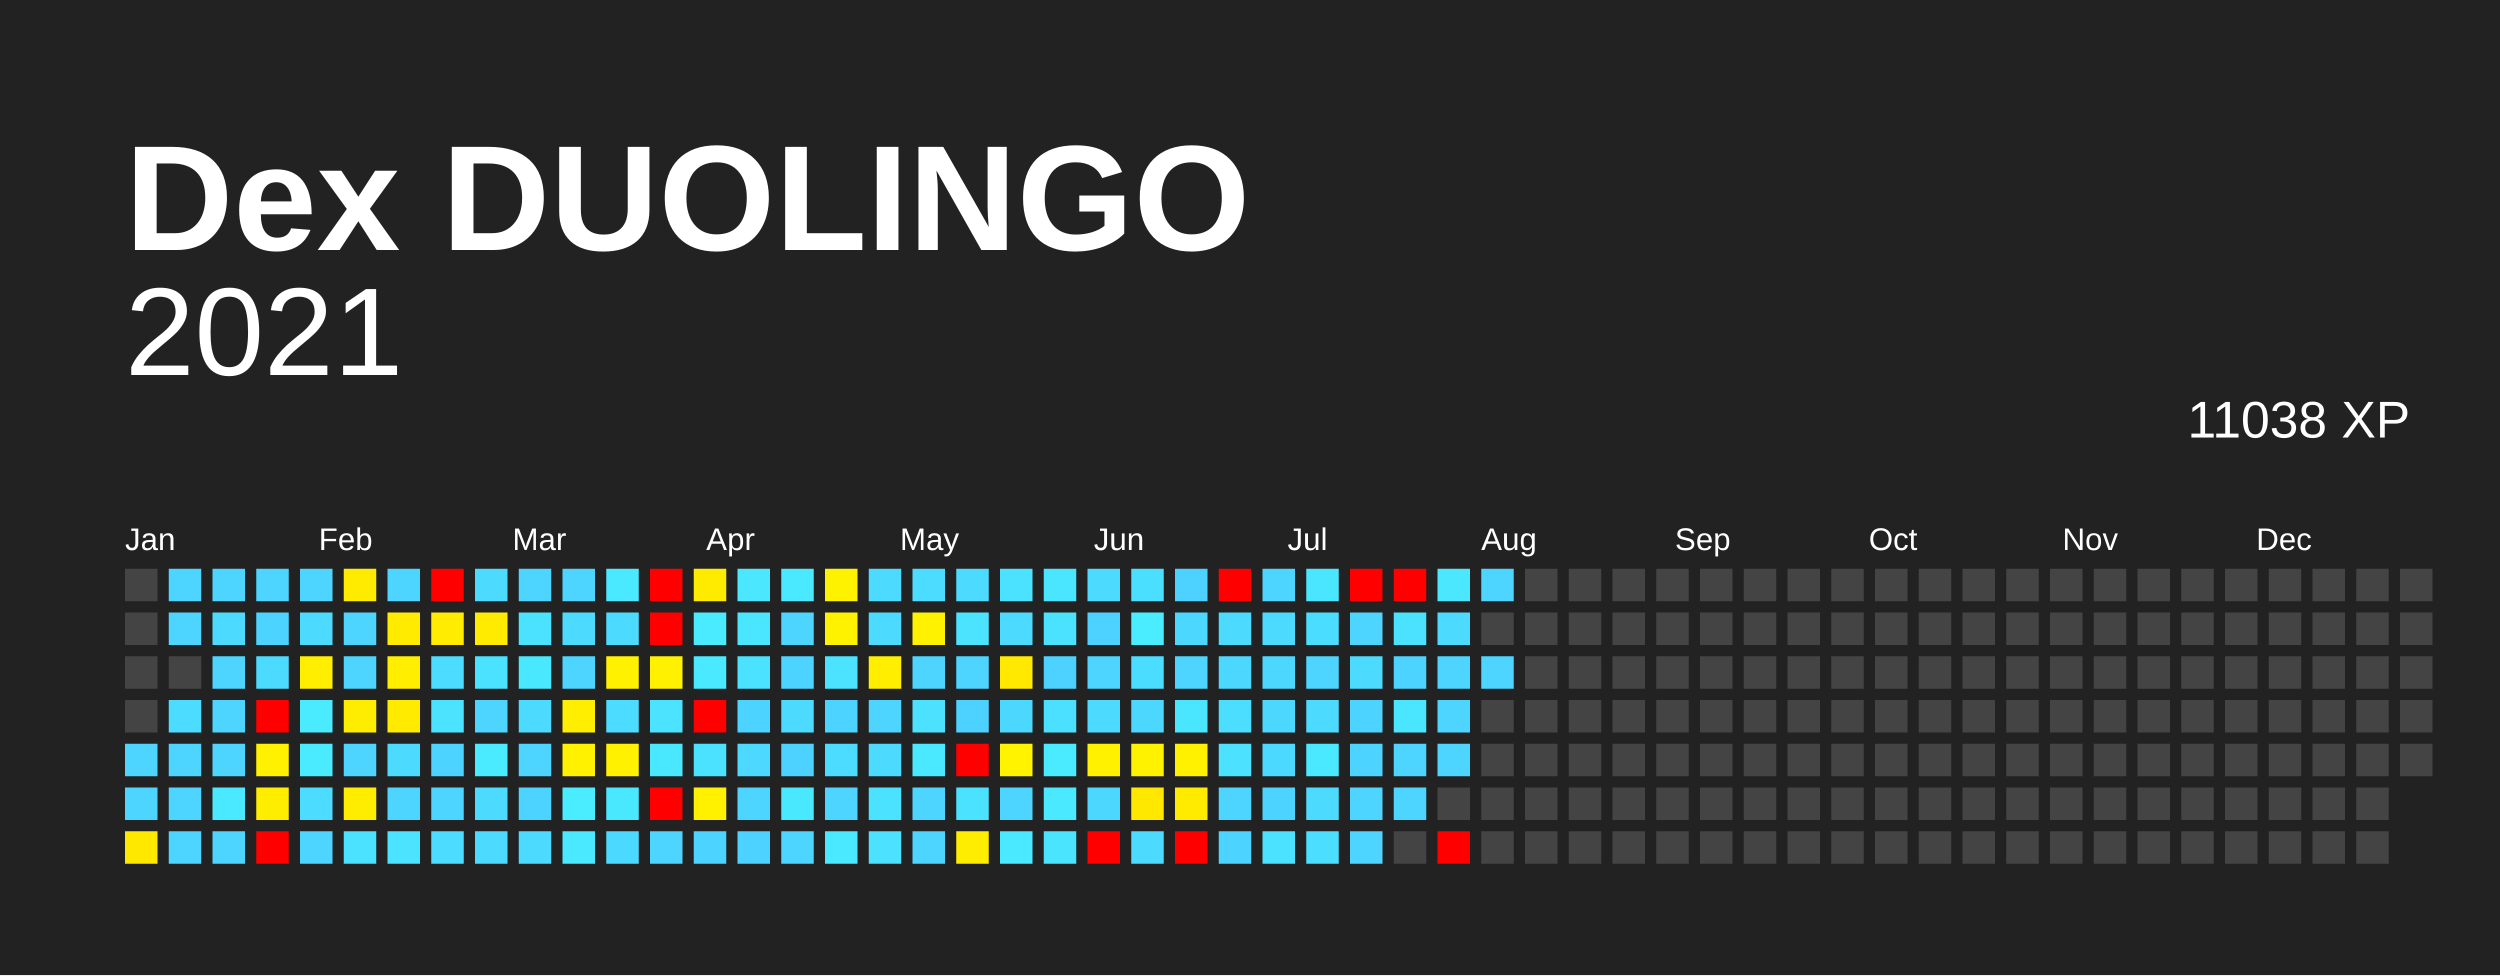
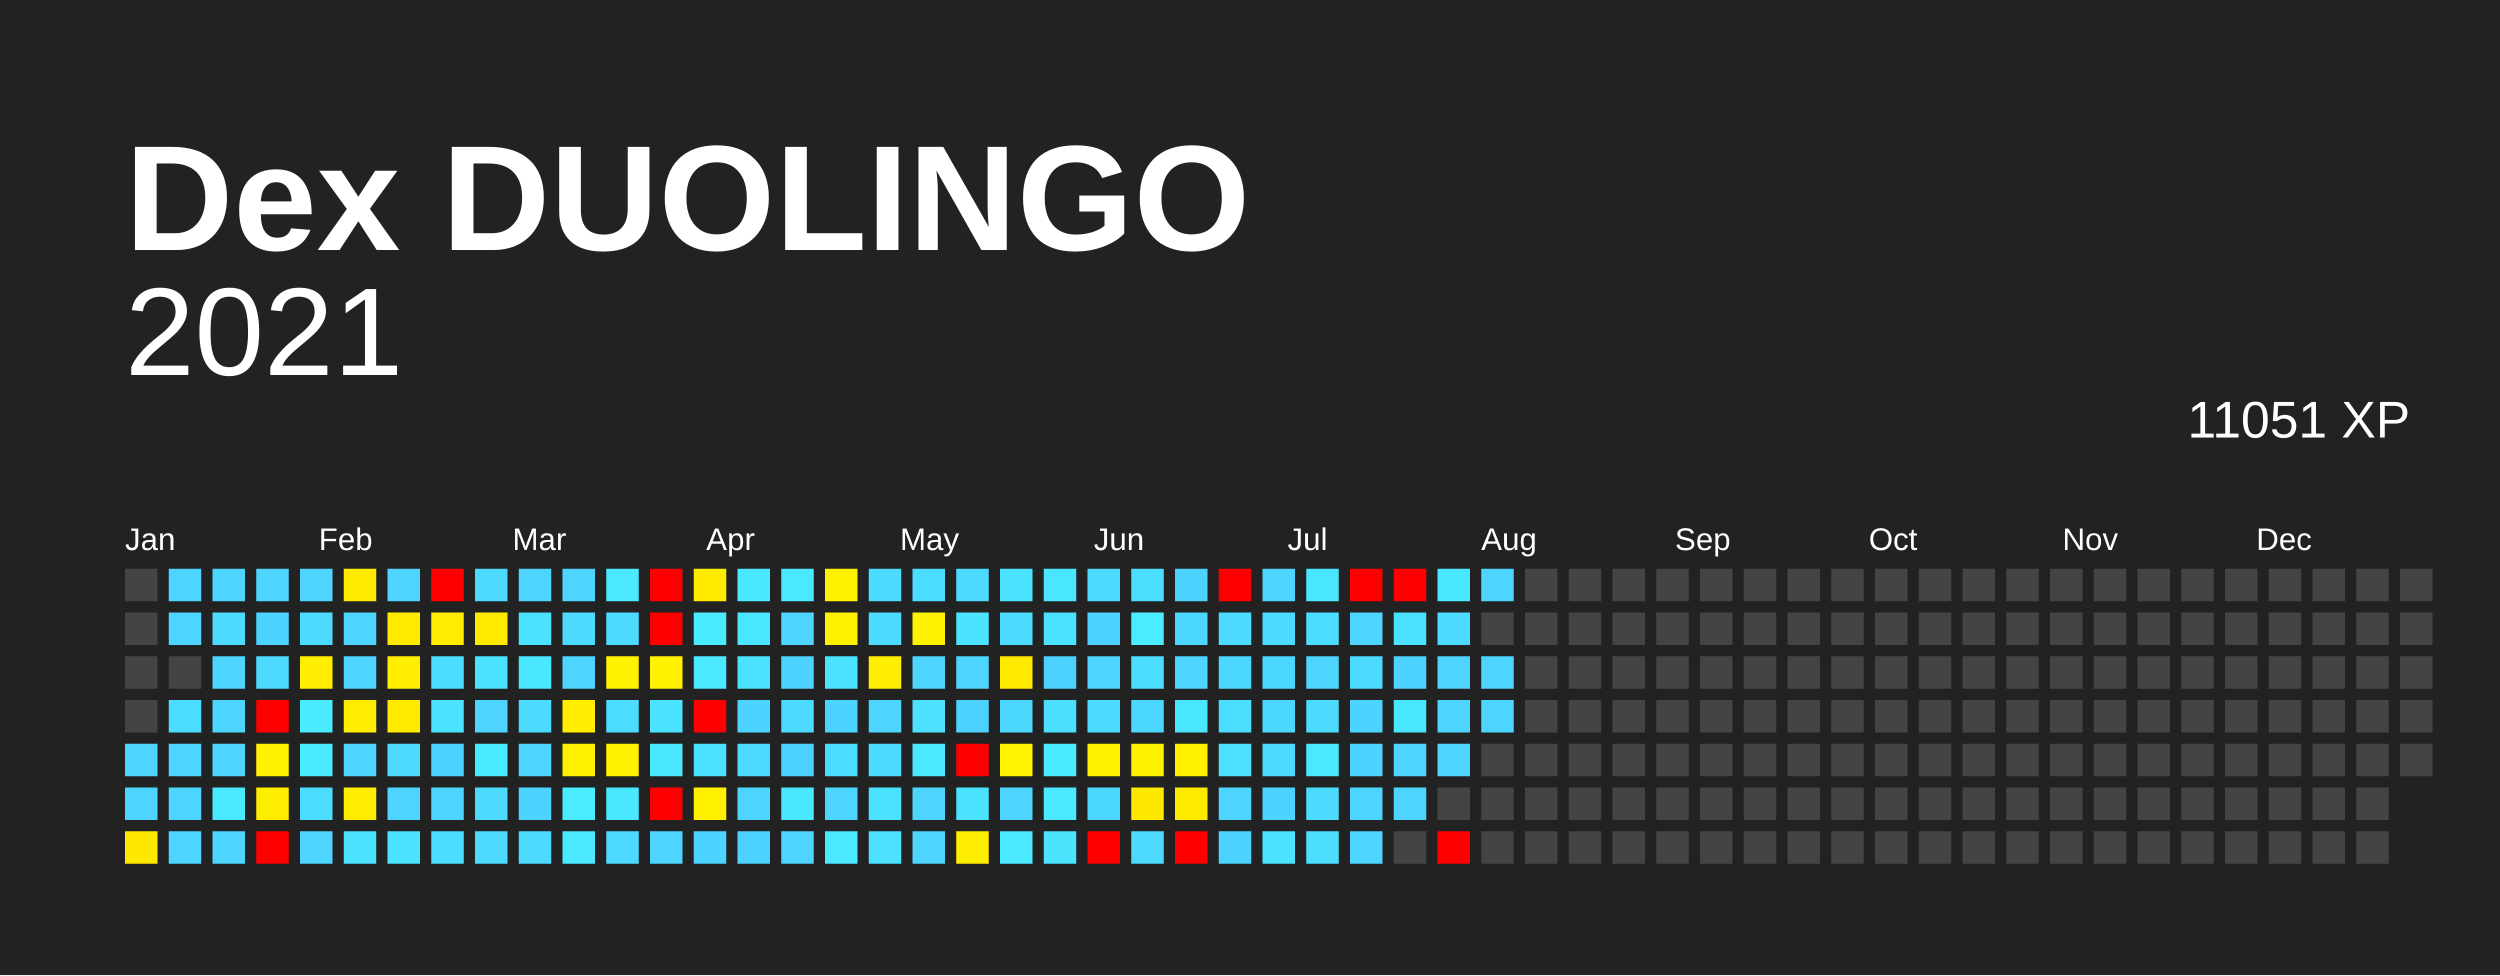
<svg xmlns="http://www.w3.org/2000/svg" baseProfile="full" height="78mm" version="1.1" viewBox="0,0,200,78" width="200mm">
  <defs />
  <rect fill="#222222" height="78" width="200" x="0" y="0" />
  <text fill="#FFFFFF" style="font-size:12px; font-family:Arial; font-weight:bold;" x="10" y="20">Dex DUOLINGO</text>
  <text alignment-baseline="hanging" fill="#FFFFFF" style="font-size:10.0px; font-family:Arial;" x="10" y="30">2021</text>
-   <text alignment-baseline="hanging" fill="#FFFFFF" style="font-size:4.125px; font-family:Arial;" x="175" y="35">11038 XP</text>
+   <text alignment-baseline="hanging" fill="#FFFFFF" style="font-size:4.125px; font-family:Arial;" x="175" y="35">11051 XP</text>
  <text fill="#FFFFFF" style="font-size:2.5px; font-family:Arial" x="10.0" y="44">Jan</text>
  <text fill="#FFFFFF" style="font-size:2.5px; font-family:Arial" x="25.5" y="44">Feb</text>
  <text fill="#FFFFFF" style="font-size:2.5px; font-family:Arial" x="41.0" y="44">Mar</text>
  <text fill="#FFFFFF" style="font-size:2.5px; font-family:Arial" x="56.5" y="44">Apr</text>
  <text fill="#FFFFFF" style="font-size:2.5px; font-family:Arial" x="72.0" y="44">May</text>
  <text fill="#FFFFFF" style="font-size:2.5px; font-family:Arial" x="87.5" y="44">Jun</text>
  <text fill="#FFFFFF" style="font-size:2.5px; font-family:Arial" x="103.0" y="44">Jul</text>
  <text fill="#FFFFFF" style="font-size:2.5px; font-family:Arial" x="118.5" y="44">Aug</text>
  <text fill="#FFFFFF" style="font-size:2.5px; font-family:Arial" x="134.0" y="44">Sep</text>
  <text fill="#FFFFFF" style="font-size:2.5px; font-family:Arial" x="149.5" y="44">Oct</text>
  <text fill="#FFFFFF" style="font-size:2.5px; font-family:Arial" x="165.0" y="44">Nov</text>
  <text fill="#FFFFFF" style="font-size:2.5px; font-family:Arial" x="180.5" y="44">Dec</text>
  <rect fill="#444444" height="2.6" width="2.6" x="10.0" y="45.5" />
  <rect fill="#444444" height="2.6" width="2.6" x="10.0" y="49.0" />
  <rect fill="#444444" height="2.6" width="2.6" x="10.0" y="52.5" />
  <rect fill="#444444" height="2.6" width="2.6" x="10.0" y="56.0" />
  <rect fill="#4dd4ff" height="2.6" width="2.6" x="10.0" y="59.5" />
  <rect fill="#4dd5ff" height="2.6" width="2.6" x="10.0" y="63.0" />
  <rect fill="#ffe800" height="2.6" width="2.6" x="10.0" y="66.5" />
  <rect fill="#4dd4ff" height="2.6" width="2.6" x="13.5" y="45.5" />
  <rect fill="#4dd4ff" height="2.6" width="2.6" x="13.5" y="49.0" />
  <rect fill="#444444" height="2.6" width="2.6" x="13.5" y="52.5" />
  <rect fill="#4cdcff" height="2.6" width="2.6" x="13.5" y="56.0" />
  <rect fill="#4dd4ff" height="2.6" width="2.6" x="13.5" y="59.5" />
  <rect fill="#4dd5ff" height="2.6" width="2.6" x="13.5" y="63.0" />
  <rect fill="#4dd5ff" height="2.6" width="2.6" x="13.5" y="66.5" />
  <rect fill="#4dd5ff" height="2.6" width="2.6" x="17.0" y="45.5" />
  <rect fill="#4cdbff" height="2.6" width="2.6" x="17.0" y="49.0" />
  <rect fill="#4dd4ff" height="2.6" width="2.6" x="17.0" y="52.5" />
  <rect fill="#4dd4ff" height="2.6" width="2.6" x="17.0" y="56.0" />
  <rect fill="#4dd5ff" height="2.6" width="2.6" x="17.0" y="59.5" />
  <rect fill="#4ae9ff" height="2.6" width="2.6" x="17.0" y="63.0" />
  <rect fill="#4dd4ff" height="2.6" width="2.6" x="17.0" y="66.5" />
  <rect fill="#4dd4ff" height="2.6" width="2.6" x="20.5" y="45.5" />
  <rect fill="#4dd3ff" height="2.6" width="2.6" x="20.5" y="49.0" />
  <rect fill="#4cdaff" height="2.6" width="2.6" x="20.5" y="52.5" />
  <rect fill="red" height="2.6" width="2.6" x="20.5" y="56.0" />
  <rect fill="#fff100" height="2.6" width="2.6" x="20.5" y="59.5" />
  <rect fill="#ffed00" height="2.6" width="2.6" x="20.5" y="63.0" />
  <rect fill="red" height="2.6" width="2.6" x="20.5" y="66.5" />
  <rect fill="#4dd5ff" height="2.6" width="2.6" x="24.0" y="45.5" />
  <rect fill="#4cdbff" height="2.6" width="2.6" x="24.0" y="49.0" />
  <rect fill="#ffee00" height="2.6" width="2.6" x="24.0" y="52.5" />
  <rect fill="#4aeaff" height="2.6" width="2.6" x="24.0" y="56.0" />
  <rect fill="#4aeaff" height="2.6" width="2.6" x="24.0" y="59.5" />
  <rect fill="#4cdcff" height="2.6" width="2.6" x="24.0" y="63.0" />
  <rect fill="#4dd4ff" height="2.6" width="2.6" x="24.0" y="66.5" />
  <rect fill="#ffeb00" height="2.6" width="2.6" x="27.5" y="45.5" />
  <rect fill="#4dd4ff" height="2.6" width="2.6" x="27.5" y="49.0" />
  <rect fill="#4dd4ff" height="2.6" width="2.6" x="27.5" y="52.5" />
  <rect fill="#ffed00" height="2.6" width="2.6" x="27.5" y="56.0" />
  <rect fill="#4dd4ff" height="2.6" width="2.6" x="27.5" y="59.5" />
  <rect fill="#ffed00" height="2.6" width="2.6" x="27.5" y="63.0" />
  <rect fill="#4be2ff" height="2.6" width="2.6" x="27.5" y="66.5" />
  <rect fill="#4dd4ff" height="2.6" width="2.6" x="31.0" y="45.5" />
  <rect fill="#ffeb00" height="2.6" width="2.6" x="31.0" y="49.0" />
  <rect fill="#ffee00" height="2.6" width="2.6" x="31.0" y="52.5" />
  <rect fill="#ffeb00" height="2.6" width="2.6" x="31.0" y="56.0" />
  <rect fill="#4cdbff" height="2.6" width="2.6" x="31.0" y="59.5" />
  <rect fill="#4dd4ff" height="2.6" width="2.6" x="31.0" y="63.0" />
  <rect fill="#4be3ff" height="2.6" width="2.6" x="31.0" y="66.5" />
  <rect fill="red" height="2.6" width="2.6" x="34.5" y="45.5" />
  <rect fill="#ffec00" height="2.6" width="2.6" x="34.5" y="49.0" />
  <rect fill="#4cdcff" height="2.6" width="2.6" x="34.5" y="52.5" />
  <rect fill="#4be3ff" height="2.6" width="2.6" x="34.5" y="56.0" />
  <rect fill="#4dd3ff" height="2.6" width="2.6" x="34.5" y="59.5" />
  <rect fill="#4dd4ff" height="2.6" width="2.6" x="34.5" y="63.0" />
  <rect fill="#4cdcff" height="2.6" width="2.6" x="34.5" y="66.5" />
  <rect fill="#4cdaff" height="2.6" width="2.6" x="38.0" y="45.5" />
  <rect fill="#ffeb00" height="2.6" width="2.6" x="38.0" y="49.0" />
  <rect fill="#4be2ff" height="2.6" width="2.6" x="38.0" y="52.5" />
  <rect fill="#4dd5ff" height="2.6" width="2.6" x="38.0" y="56.0" />
  <rect fill="#4aeaff" height="2.6" width="2.6" x="38.0" y="59.5" />
  <rect fill="#4cdaff" height="2.6" width="2.6" x="38.0" y="63.0" />
  <rect fill="#4cdbff" height="2.6" width="2.6" x="38.0" y="66.5" />
  <rect fill="#4dd4ff" height="2.6" width="2.6" x="41.5" y="45.5" />
  <rect fill="#4be2ff" height="2.6" width="2.6" x="41.5" y="49.0" />
  <rect fill="#4ae8ff" height="2.6" width="2.6" x="41.5" y="52.5" />
  <rect fill="#4cdbff" height="2.6" width="2.6" x="41.5" y="56.0" />
  <rect fill="#4dd4ff" height="2.6" width="2.6" x="41.5" y="59.5" />
  <rect fill="#4dd3ff" height="2.6" width="2.6" x="41.5" y="63.0" />
  <rect fill="#4cdbff" height="2.6" width="2.6" x="41.5" y="66.5" />
  <rect fill="#4dd5ff" height="2.6" width="2.6" x="45.0" y="45.5" />
  <rect fill="#4cdaff" height="2.6" width="2.6" x="45.0" y="49.0" />
  <rect fill="#4dd4ff" height="2.6" width="2.6" x="45.0" y="52.5" />
  <rect fill="#ffee00" height="2.6" width="2.6" x="45.0" y="56.0" />
  <rect fill="#fff100" height="2.6" width="2.6" x="45.0" y="59.5" />
  <rect fill="#4aecff" height="2.6" width="2.6" x="45.0" y="63.0" />
  <rect fill="#4ae9ff" height="2.6" width="2.6" x="45.0" y="66.5" />
  <rect fill="#4ae9ff" height="2.6" width="2.6" x="48.5" y="45.5" />
  <rect fill="#4cdbff" height="2.6" width="2.6" x="48.5" y="49.0" />
  <rect fill="#fff100" height="2.6" width="2.6" x="48.5" y="52.5" />
  <rect fill="#4cdcff" height="2.6" width="2.6" x="48.5" y="56.0" />
  <rect fill="#fff100" height="2.6" width="2.6" x="48.5" y="59.5" />
  <rect fill="#4ae8ff" height="2.6" width="2.6" x="48.5" y="63.0" />
  <rect fill="#4cd9ff" height="2.6" width="2.6" x="48.5" y="66.5" />
  <rect fill="red" height="2.6" width="2.6" x="52.0" y="45.5" />
  <rect fill="red" height="2.6" width="2.6" x="52.0" y="49.0" />
  <rect fill="#fff100" height="2.6" width="2.6" x="52.0" y="52.5" />
  <rect fill="#4be3ff" height="2.6" width="2.6" x="52.0" y="56.0" />
  <rect fill="#4ae8ff" height="2.6" width="2.6" x="52.0" y="59.5" />
  <rect fill="red" height="2.6" width="2.6" x="52.0" y="63.0" />
  <rect fill="#4dd5ff" height="2.6" width="2.6" x="52.0" y="66.5" />
  <rect fill="#ffeb00" height="2.6" width="2.6" x="55.5" y="45.5" />
  <rect fill="#4aeaff" height="2.6" width="2.6" x="55.5" y="49.0" />
  <rect fill="#4ae9ff" height="2.6" width="2.6" x="55.5" y="52.5" />
  <rect fill="red" height="2.6" width="2.6" x="55.5" y="56.0" />
  <rect fill="#4be2ff" height="2.6" width="2.6" x="55.5" y="59.5" />
  <rect fill="#fff100" height="2.6" width="2.6" x="55.5" y="63.0" />
  <rect fill="#4dd3ff" height="2.6" width="2.6" x="55.5" y="66.5" />
  <rect fill="#4ae7ff" height="2.6" width="2.6" x="59.0" y="45.5" />
  <rect fill="#4ae6ff" height="2.6" width="2.6" x="59.0" y="49.0" />
  <rect fill="#4be2ff" height="2.6" width="2.6" x="59.0" y="52.5" />
  <rect fill="#4dd3ff" height="2.6" width="2.6" x="59.0" y="56.0" />
  <rect fill="#4cd8ff" height="2.6" width="2.6" x="59.0" y="59.5" />
  <rect fill="#4dd5ff" height="2.6" width="2.6" x="59.0" y="63.0" />
  <rect fill="#4dd2ff" height="2.6" width="2.6" x="59.0" y="66.5" />
  <rect fill="#4ae9ff" height="2.6" width="2.6" x="62.5" y="45.5" />
  <rect fill="#4dd4ff" height="2.6" width="2.6" x="62.5" y="49.0" />
  <rect fill="#4dd3ff" height="2.6" width="2.6" x="62.5" y="52.5" />
  <rect fill="#4cdaff" height="2.6" width="2.6" x="62.5" y="56.0" />
  <rect fill="#4dd2ff" height="2.6" width="2.6" x="62.5" y="59.5" />
  <rect fill="#4ae8ff" height="2.6" width="2.6" x="62.5" y="63.0" />
  <rect fill="#4dd4ff" height="2.6" width="2.6" x="62.5" y="66.5" />
  <rect fill="#fff200" height="2.6" width="2.6" x="66.0" y="45.5" />
  <rect fill="#fff200" height="2.6" width="2.6" x="66.0" y="49.0" />
  <rect fill="#4be3ff" height="2.6" width="2.6" x="66.0" y="52.5" />
  <rect fill="#4dd3ff" height="2.6" width="2.6" x="66.0" y="56.0" />
  <rect fill="#4cdcff" height="2.6" width="2.6" x="66.0" y="59.5" />
  <rect fill="#4dd5ff" height="2.6" width="2.6" x="66.0" y="63.0" />
  <rect fill="#4ae9ff" height="2.6" width="2.6" x="66.0" y="66.5" />
  <rect fill="#4cdbff" height="2.6" width="2.6" x="69.5" y="45.5" />
  <rect fill="#4cdaff" height="2.6" width="2.6" x="69.5" y="49.0" />
  <rect fill="#ffee00" height="2.6" width="2.6" x="69.5" y="52.5" />
  <rect fill="#4dd4ff" height="2.6" width="2.6" x="69.5" y="56.0" />
  <rect fill="#4cdbff" height="2.6" width="2.6" x="69.5" y="59.5" />
  <rect fill="#4be2ff" height="2.6" width="2.6" x="69.5" y="63.0" />
  <rect fill="#4be1ff" height="2.6" width="2.6" x="69.5" y="66.5" />
  <rect fill="#4cdcff" height="2.6" width="2.6" x="73.0" y="45.5" />
  <rect fill="#fff200" height="2.6" width="2.6" x="73.0" y="49.0" />
  <rect fill="#4dd4ff" height="2.6" width="2.6" x="73.0" y="52.5" />
  <rect fill="#4be1ff" height="2.6" width="2.6" x="73.0" y="56.0" />
  <rect fill="#4ae9ff" height="2.6" width="2.6" x="73.0" y="59.5" />
  <rect fill="#4dd5ff" height="2.6" width="2.6" x="73.0" y="63.0" />
  <rect fill="#4dd4ff" height="2.6" width="2.6" x="73.0" y="66.5" />
  <rect fill="#4cdbff" height="2.6" width="2.6" x="76.5" y="45.5" />
  <rect fill="#4be3ff" height="2.6" width="2.6" x="76.5" y="49.0" />
  <rect fill="#4dd4ff" height="2.6" width="2.6" x="76.5" y="52.5" />
  <rect fill="#4dd2ff" height="2.6" width="2.6" x="76.5" y="56.0" />
  <rect fill="red" height="2.6" width="2.6" x="76.5" y="59.5" />
  <rect fill="#4be2ff" height="2.6" width="2.6" x="76.5" y="63.0" />
  <rect fill="#ffed00" height="2.6" width="2.6" x="76.5" y="66.5" />
  <rect fill="#4be2ff" height="2.6" width="2.6" x="80.0" y="45.5" />
  <rect fill="#4cdbff" height="2.6" width="2.6" x="80.0" y="49.0" />
  <rect fill="#ffe900" height="2.6" width="2.6" x="80.0" y="52.5" />
  <rect fill="#4cd7ff" height="2.6" width="2.6" x="80.0" y="56.0" />
  <rect fill="#fff300" height="2.6" width="2.6" x="80.0" y="59.5" />
  <rect fill="#4dd5ff" height="2.6" width="2.6" x="80.0" y="63.0" />
  <rect fill="#4ae9ff" height="2.6" width="2.6" x="80.0" y="66.5" />
  <rect fill="#4ae6ff" height="2.6" width="2.6" x="83.5" y="45.5" />
  <rect fill="#4be2ff" height="2.6" width="2.6" x="83.5" y="49.0" />
  <rect fill="#4dd2ff" height="2.6" width="2.6" x="83.5" y="52.5" />
  <rect fill="#4be0ff" height="2.6" width="2.6" x="83.5" y="56.0" />
  <rect fill="#4aebff" height="2.6" width="2.6" x="83.5" y="59.5" />
  <rect fill="#4ae9ff" height="2.6" width="2.6" x="83.5" y="63.0" />
  <rect fill="#4be4ff" height="2.6" width="2.6" x="83.5" y="66.5" />
  <rect fill="#4cdbff" height="2.6" width="2.6" x="87.0" y="45.5" />
  <rect fill="#4dd2ff" height="2.6" width="2.6" x="87.0" y="49.0" />
  <rect fill="#4dd4ff" height="2.6" width="2.6" x="87.0" y="52.5" />
  <rect fill="#4cdbff" height="2.6" width="2.6" x="87.0" y="56.0" />
  <rect fill="#fff100" height="2.6" width="2.6" x="87.0" y="59.5" />
  <rect fill="#4cd7ff" height="2.6" width="2.6" x="87.0" y="63.0" />
  <rect fill="red" height="2.6" width="2.6" x="87.0" y="66.5" />
  <rect fill="#4bdfff" height="2.6" width="2.6" x="90.5" y="45.5" />
  <rect fill="#4aecff" height="2.6" width="2.6" x="90.5" y="49.0" />
  <rect fill="#4bddff" height="2.6" width="2.6" x="90.5" y="52.5" />
  <rect fill="#4cd7ff" height="2.6" width="2.6" x="90.5" y="56.0" />
  <rect fill="#fff200" height="2.6" width="2.6" x="90.5" y="59.5" />
  <rect fill="#ffe800" height="2.6" width="2.6" x="90.5" y="63.0" />
  <rect fill="#4cdaff" height="2.6" width="2.6" x="90.5" y="66.5" />
  <rect fill="#4dd2ff" height="2.6" width="2.6" x="94.0" y="45.5" />
  <rect fill="#4cd7ff" height="2.6" width="2.6" x="94.0" y="49.0" />
  <rect fill="#4dd5ff" height="2.6" width="2.6" x="94.0" y="52.5" />
  <rect fill="#4ae5ff" height="2.6" width="2.6" x="94.0" y="56.0" />
  <rect fill="#fff100" height="2.6" width="2.6" x="94.0" y="59.5" />
  <rect fill="#ffeb00" height="2.6" width="2.6" x="94.0" y="63.0" />
  <rect fill="red" height="2.6" width="2.6" x="94.0" y="66.5" />
  <rect fill="red" height="2.6" width="2.6" x="97.5" y="45.5" />
  <rect fill="#4cdaff" height="2.6" width="2.6" x="97.5" y="49.0" />
  <rect fill="#4cd7ff" height="2.6" width="2.6" x="97.5" y="52.5" />
  <rect fill="#4bdeff" height="2.6" width="2.6" x="97.5" y="56.0" />
  <rect fill="#4be1ff" height="2.6" width="2.6" x="97.5" y="59.5" />
  <rect fill="#4dd4ff" height="2.6" width="2.6" x="97.5" y="63.0" />
  <rect fill="#4dd3ff" height="2.6" width="2.6" x="97.5" y="66.5" />
  <rect fill="#4dd4ff" height="2.6" width="2.6" x="101.0" y="45.5" />
  <rect fill="#4cdaff" height="2.6" width="2.6" x="101.0" y="49.0" />
  <rect fill="#4cd7ff" height="2.6" width="2.6" x="101.0" y="52.5" />
  <rect fill="#4cd7ff" height="2.6" width="2.6" x="101.0" y="56.0" />
  <rect fill="#4cd9ff" height="2.6" width="2.6" x="101.0" y="59.5" />
  <rect fill="#4dd3ff" height="2.6" width="2.6" x="101.0" y="63.0" />
  <rect fill="#4be2ff" height="2.6" width="2.6" x="101.0" y="66.5" />
  <rect fill="#4ae6ff" height="2.6" width="2.6" x="104.5" y="45.5" />
  <rect fill="#4bddff" height="2.6" width="2.6" x="104.5" y="49.0" />
  <rect fill="#4dd4ff" height="2.6" width="2.6" x="104.5" y="52.5" />
  <rect fill="#4cdaff" height="2.6" width="2.6" x="104.5" y="56.0" />
  <rect fill="#4ae9ff" height="2.6" width="2.6" x="104.5" y="59.5" />
  <rect fill="#4cdbff" height="2.6" width="2.6" x="104.5" y="63.0" />
  <rect fill="#4bdeff" height="2.6" width="2.6" x="104.5" y="66.5" />
  <rect fill="red" height="2.6" width="2.6" x="108.0" y="45.5" />
  <rect fill="#4dd4ff" height="2.6" width="2.6" x="108.0" y="49.0" />
  <rect fill="#4cdaff" height="2.6" width="2.6" x="108.0" y="52.5" />
  <rect fill="#4dd3ff" height="2.6" width="2.6" x="108.0" y="56.0" />
  <rect fill="#4dd3ff" height="2.6" width="2.6" x="108.0" y="59.5" />
  <rect fill="#4dd4ff" height="2.6" width="2.6" x="108.0" y="63.0" />
  <rect fill="#4dd4ff" height="2.6" width="2.6" x="108.0" y="66.5" />
  <rect fill="red" height="2.6" width="2.6" x="111.5" y="45.5" />
  <rect fill="#4be2ff" height="2.6" width="2.6" x="111.5" y="49.0" />
  <rect fill="#4dd3ff" height="2.6" width="2.6" x="111.5" y="52.5" />
  <rect fill="#4ae5ff" height="2.6" width="2.6" x="111.5" y="56.0" />
  <rect fill="#4dd4ff" height="2.6" width="2.6" x="111.5" y="59.5" />
  <rect fill="#4dd5ff" height="2.6" width="2.6" x="111.5" y="63.0" />
  <rect fill="#444444" height="2.6" width="2.6" x="111.5" y="66.5" />
  <rect fill="#4ae7ff" height="2.6" width="2.6" x="115.0" y="45.5" />
  <rect fill="#4cdbff" height="2.6" width="2.6" x="115.0" y="49.0" />
  <rect fill="#4dd4ff" height="2.6" width="2.6" x="115.0" y="52.5" />
  <rect fill="#4dd4ff" height="2.6" width="2.6" x="115.0" y="56.0" />
  <rect fill="#4dd4ff" height="2.6" width="2.6" x="115.0" y="59.5" />
  <rect fill="#444444" height="2.6" width="2.6" x="115.0" y="63.0" />
  <rect fill="red" height="2.6" width="2.6" x="115.0" y="66.5" />
  <rect fill="#4dd4ff" height="2.6" width="2.6" x="118.5" y="45.5" />
  <rect fill="#444444" height="2.6" width="2.6" x="118.5" y="49.0" />
  <rect fill="#4dd4ff" height="2.6" width="2.6" x="118.5" y="52.5" />
-   <rect fill="#444444" height="2.6" width="2.6" x="118.5" y="56.0" />
+   <rect fill="#4dd4ff" height="2.6" width="2.6" x="118.5" y="56.0" />
  <rect fill="#444444" height="2.6" width="2.6" x="118.5" y="59.5" />
  <rect fill="#444444" height="2.6" width="2.6" x="118.5" y="63.0" />
  <rect fill="#444444" height="2.6" width="2.6" x="118.5" y="66.5" />
  <rect fill="#444444" height="2.6" width="2.6" x="122.0" y="45.5" />
  <rect fill="#444444" height="2.6" width="2.6" x="122.0" y="49.0" />
  <rect fill="#444444" height="2.6" width="2.6" x="122.0" y="52.5" />
  <rect fill="#444444" height="2.6" width="2.6" x="122.0" y="56.0" />
  <rect fill="#444444" height="2.6" width="2.6" x="122.0" y="59.5" />
  <rect fill="#444444" height="2.6" width="2.6" x="122.0" y="63.0" />
  <rect fill="#444444" height="2.6" width="2.6" x="122.0" y="66.5" />
  <rect fill="#444444" height="2.6" width="2.6" x="125.5" y="45.5" />
  <rect fill="#444444" height="2.6" width="2.6" x="125.5" y="49.0" />
  <rect fill="#444444" height="2.6" width="2.6" x="125.5" y="52.5" />
  <rect fill="#444444" height="2.6" width="2.6" x="125.5" y="56.0" />
  <rect fill="#444444" height="2.6" width="2.6" x="125.5" y="59.5" />
  <rect fill="#444444" height="2.6" width="2.6" x="125.5" y="63.0" />
  <rect fill="#444444" height="2.6" width="2.6" x="125.5" y="66.5" />
  <rect fill="#444444" height="2.6" width="2.6" x="129.0" y="45.5" />
  <rect fill="#444444" height="2.6" width="2.6" x="129.0" y="49.0" />
  <rect fill="#444444" height="2.6" width="2.6" x="129.0" y="52.5" />
  <rect fill="#444444" height="2.6" width="2.6" x="129.0" y="56.0" />
  <rect fill="#444444" height="2.6" width="2.6" x="129.0" y="59.5" />
  <rect fill="#444444" height="2.6" width="2.6" x="129.0" y="63.0" />
  <rect fill="#444444" height="2.6" width="2.6" x="129.0" y="66.5" />
  <rect fill="#444444" height="2.6" width="2.6" x="132.5" y="45.5" />
  <rect fill="#444444" height="2.6" width="2.6" x="132.5" y="49.0" />
  <rect fill="#444444" height="2.6" width="2.6" x="132.5" y="52.5" />
  <rect fill="#444444" height="2.6" width="2.6" x="132.5" y="56.0" />
  <rect fill="#444444" height="2.6" width="2.6" x="132.5" y="59.5" />
  <rect fill="#444444" height="2.6" width="2.6" x="132.5" y="63.0" />
  <rect fill="#444444" height="2.6" width="2.6" x="132.5" y="66.5" />
  <rect fill="#444444" height="2.6" width="2.6" x="136.0" y="45.5" />
  <rect fill="#444444" height="2.6" width="2.6" x="136.0" y="49.0" />
  <rect fill="#444444" height="2.6" width="2.6" x="136.0" y="52.5" />
  <rect fill="#444444" height="2.6" width="2.6" x="136.0" y="56.0" />
  <rect fill="#444444" height="2.6" width="2.6" x="136.0" y="59.5" />
  <rect fill="#444444" height="2.6" width="2.6" x="136.0" y="63.0" />
  <rect fill="#444444" height="2.6" width="2.6" x="136.0" y="66.5" />
  <rect fill="#444444" height="2.6" width="2.6" x="139.5" y="45.5" />
  <rect fill="#444444" height="2.6" width="2.6" x="139.5" y="49.0" />
  <rect fill="#444444" height="2.6" width="2.6" x="139.5" y="52.5" />
  <rect fill="#444444" height="2.6" width="2.6" x="139.5" y="56.0" />
  <rect fill="#444444" height="2.6" width="2.6" x="139.5" y="59.5" />
  <rect fill="#444444" height="2.6" width="2.6" x="139.5" y="63.0" />
  <rect fill="#444444" height="2.6" width="2.6" x="139.5" y="66.5" />
  <rect fill="#444444" height="2.6" width="2.6" x="143.0" y="45.5" />
  <rect fill="#444444" height="2.6" width="2.6" x="143.0" y="49.0" />
  <rect fill="#444444" height="2.6" width="2.6" x="143.0" y="52.5" />
  <rect fill="#444444" height="2.6" width="2.6" x="143.0" y="56.0" />
  <rect fill="#444444" height="2.6" width="2.6" x="143.0" y="59.5" />
  <rect fill="#444444" height="2.6" width="2.6" x="143.0" y="63.0" />
  <rect fill="#444444" height="2.6" width="2.6" x="143.0" y="66.5" />
  <rect fill="#444444" height="2.6" width="2.6" x="146.5" y="45.5" />
  <rect fill="#444444" height="2.6" width="2.6" x="146.5" y="49.0" />
  <rect fill="#444444" height="2.6" width="2.6" x="146.5" y="52.5" />
  <rect fill="#444444" height="2.6" width="2.6" x="146.5" y="56.0" />
  <rect fill="#444444" height="2.6" width="2.6" x="146.5" y="59.5" />
  <rect fill="#444444" height="2.6" width="2.6" x="146.5" y="63.0" />
  <rect fill="#444444" height="2.6" width="2.6" x="146.5" y="66.5" />
  <rect fill="#444444" height="2.6" width="2.6" x="150.0" y="45.5" />
  <rect fill="#444444" height="2.6" width="2.6" x="150.0" y="49.0" />
  <rect fill="#444444" height="2.6" width="2.6" x="150.0" y="52.5" />
  <rect fill="#444444" height="2.6" width="2.6" x="150.0" y="56.0" />
  <rect fill="#444444" height="2.6" width="2.6" x="150.0" y="59.5" />
  <rect fill="#444444" height="2.6" width="2.6" x="150.0" y="63.0" />
  <rect fill="#444444" height="2.6" width="2.6" x="150.0" y="66.5" />
  <rect fill="#444444" height="2.6" width="2.6" x="153.5" y="45.5" />
  <rect fill="#444444" height="2.6" width="2.6" x="153.5" y="49.0" />
  <rect fill="#444444" height="2.6" width="2.6" x="153.5" y="52.5" />
  <rect fill="#444444" height="2.6" width="2.6" x="153.5" y="56.0" />
  <rect fill="#444444" height="2.6" width="2.6" x="153.5" y="59.5" />
  <rect fill="#444444" height="2.6" width="2.6" x="153.5" y="63.0" />
  <rect fill="#444444" height="2.6" width="2.6" x="153.5" y="66.5" />
  <rect fill="#444444" height="2.6" width="2.6" x="157.0" y="45.5" />
  <rect fill="#444444" height="2.6" width="2.6" x="157.0" y="49.0" />
  <rect fill="#444444" height="2.6" width="2.6" x="157.0" y="52.5" />
  <rect fill="#444444" height="2.6" width="2.6" x="157.0" y="56.0" />
  <rect fill="#444444" height="2.6" width="2.6" x="157.0" y="59.5" />
  <rect fill="#444444" height="2.6" width="2.6" x="157.0" y="63.0" />
  <rect fill="#444444" height="2.6" width="2.6" x="157.0" y="66.5" />
  <rect fill="#444444" height="2.6" width="2.6" x="160.5" y="45.5" />
  <rect fill="#444444" height="2.6" width="2.6" x="160.5" y="49.0" />
  <rect fill="#444444" height="2.6" width="2.6" x="160.5" y="52.5" />
  <rect fill="#444444" height="2.6" width="2.6" x="160.5" y="56.0" />
  <rect fill="#444444" height="2.6" width="2.6" x="160.5" y="59.5" />
  <rect fill="#444444" height="2.6" width="2.6" x="160.5" y="63.0" />
  <rect fill="#444444" height="2.6" width="2.6" x="160.5" y="66.5" />
  <rect fill="#444444" height="2.6" width="2.6" x="164.0" y="45.5" />
  <rect fill="#444444" height="2.6" width="2.6" x="164.0" y="49.0" />
  <rect fill="#444444" height="2.6" width="2.6" x="164.0" y="52.5" />
  <rect fill="#444444" height="2.6" width="2.6" x="164.0" y="56.0" />
  <rect fill="#444444" height="2.6" width="2.6" x="164.0" y="59.5" />
  <rect fill="#444444" height="2.6" width="2.6" x="164.0" y="63.0" />
  <rect fill="#444444" height="2.6" width="2.6" x="164.0" y="66.5" />
  <rect fill="#444444" height="2.6" width="2.6" x="167.5" y="45.5" />
  <rect fill="#444444" height="2.6" width="2.6" x="167.5" y="49.0" />
  <rect fill="#444444" height="2.6" width="2.6" x="167.5" y="52.5" />
  <rect fill="#444444" height="2.6" width="2.6" x="167.5" y="56.0" />
  <rect fill="#444444" height="2.6" width="2.6" x="167.5" y="59.5" />
  <rect fill="#444444" height="2.6" width="2.6" x="167.5" y="63.0" />
  <rect fill="#444444" height="2.6" width="2.6" x="167.5" y="66.5" />
  <rect fill="#444444" height="2.6" width="2.6" x="171.0" y="45.5" />
  <rect fill="#444444" height="2.6" width="2.6" x="171.0" y="49.0" />
  <rect fill="#444444" height="2.6" width="2.6" x="171.0" y="52.5" />
  <rect fill="#444444" height="2.6" width="2.6" x="171.0" y="56.0" />
  <rect fill="#444444" height="2.6" width="2.6" x="171.0" y="59.5" />
  <rect fill="#444444" height="2.6" width="2.6" x="171.0" y="63.0" />
  <rect fill="#444444" height="2.6" width="2.6" x="171.0" y="66.5" />
  <rect fill="#444444" height="2.6" width="2.6" x="174.5" y="45.5" />
  <rect fill="#444444" height="2.6" width="2.6" x="174.5" y="49.0" />
  <rect fill="#444444" height="2.6" width="2.6" x="174.5" y="52.5" />
  <rect fill="#444444" height="2.6" width="2.6" x="174.5" y="56.0" />
  <rect fill="#444444" height="2.6" width="2.6" x="174.5" y="59.5" />
  <rect fill="#444444" height="2.6" width="2.6" x="174.5" y="63.0" />
  <rect fill="#444444" height="2.6" width="2.6" x="174.5" y="66.5" />
  <rect fill="#444444" height="2.6" width="2.6" x="178.0" y="45.5" />
  <rect fill="#444444" height="2.6" width="2.6" x="178.0" y="49.0" />
  <rect fill="#444444" height="2.6" width="2.6" x="178.0" y="52.5" />
  <rect fill="#444444" height="2.6" width="2.6" x="178.0" y="56.0" />
  <rect fill="#444444" height="2.6" width="2.6" x="178.0" y="59.5" />
  <rect fill="#444444" height="2.6" width="2.6" x="178.0" y="63.0" />
  <rect fill="#444444" height="2.6" width="2.6" x="178.0" y="66.5" />
  <rect fill="#444444" height="2.6" width="2.6" x="181.5" y="45.5" />
  <rect fill="#444444" height="2.6" width="2.6" x="181.5" y="49.0" />
  <rect fill="#444444" height="2.6" width="2.6" x="181.5" y="52.5" />
  <rect fill="#444444" height="2.6" width="2.6" x="181.5" y="56.0" />
  <rect fill="#444444" height="2.6" width="2.6" x="181.5" y="59.5" />
  <rect fill="#444444" height="2.6" width="2.6" x="181.5" y="63.0" />
  <rect fill="#444444" height="2.6" width="2.6" x="181.5" y="66.5" />
  <rect fill="#444444" height="2.6" width="2.6" x="185.0" y="45.5" />
  <rect fill="#444444" height="2.6" width="2.6" x="185.0" y="49.0" />
  <rect fill="#444444" height="2.6" width="2.6" x="185.0" y="52.5" />
  <rect fill="#444444" height="2.6" width="2.6" x="185.0" y="56.0" />
  <rect fill="#444444" height="2.6" width="2.6" x="185.0" y="59.5" />
  <rect fill="#444444" height="2.6" width="2.6" x="185.0" y="63.0" />
  <rect fill="#444444" height="2.6" width="2.6" x="185.0" y="66.5" />
  <rect fill="#444444" height="2.6" width="2.6" x="188.5" y="45.5" />
  <rect fill="#444444" height="2.6" width="2.6" x="188.5" y="49.0" />
  <rect fill="#444444" height="2.6" width="2.6" x="188.5" y="52.5" />
  <rect fill="#444444" height="2.6" width="2.6" x="188.5" y="56.0" />
  <rect fill="#444444" height="2.6" width="2.6" x="188.5" y="59.5" />
  <rect fill="#444444" height="2.6" width="2.6" x="188.5" y="63.0" />
  <rect fill="#444444" height="2.6" width="2.6" x="188.5" y="66.5" />
  <rect fill="#444444" height="2.6" width="2.6" x="192.0" y="45.5" />
  <rect fill="#444444" height="2.6" width="2.6" x="192.0" y="49.0" />
  <rect fill="#444444" height="2.6" width="2.6" x="192.0" y="52.5" />
  <rect fill="#444444" height="2.6" width="2.6" x="192.0" y="56.0" />
  <rect fill="#444444" height="2.6" width="2.6" x="192.0" y="59.5" />
</svg>
